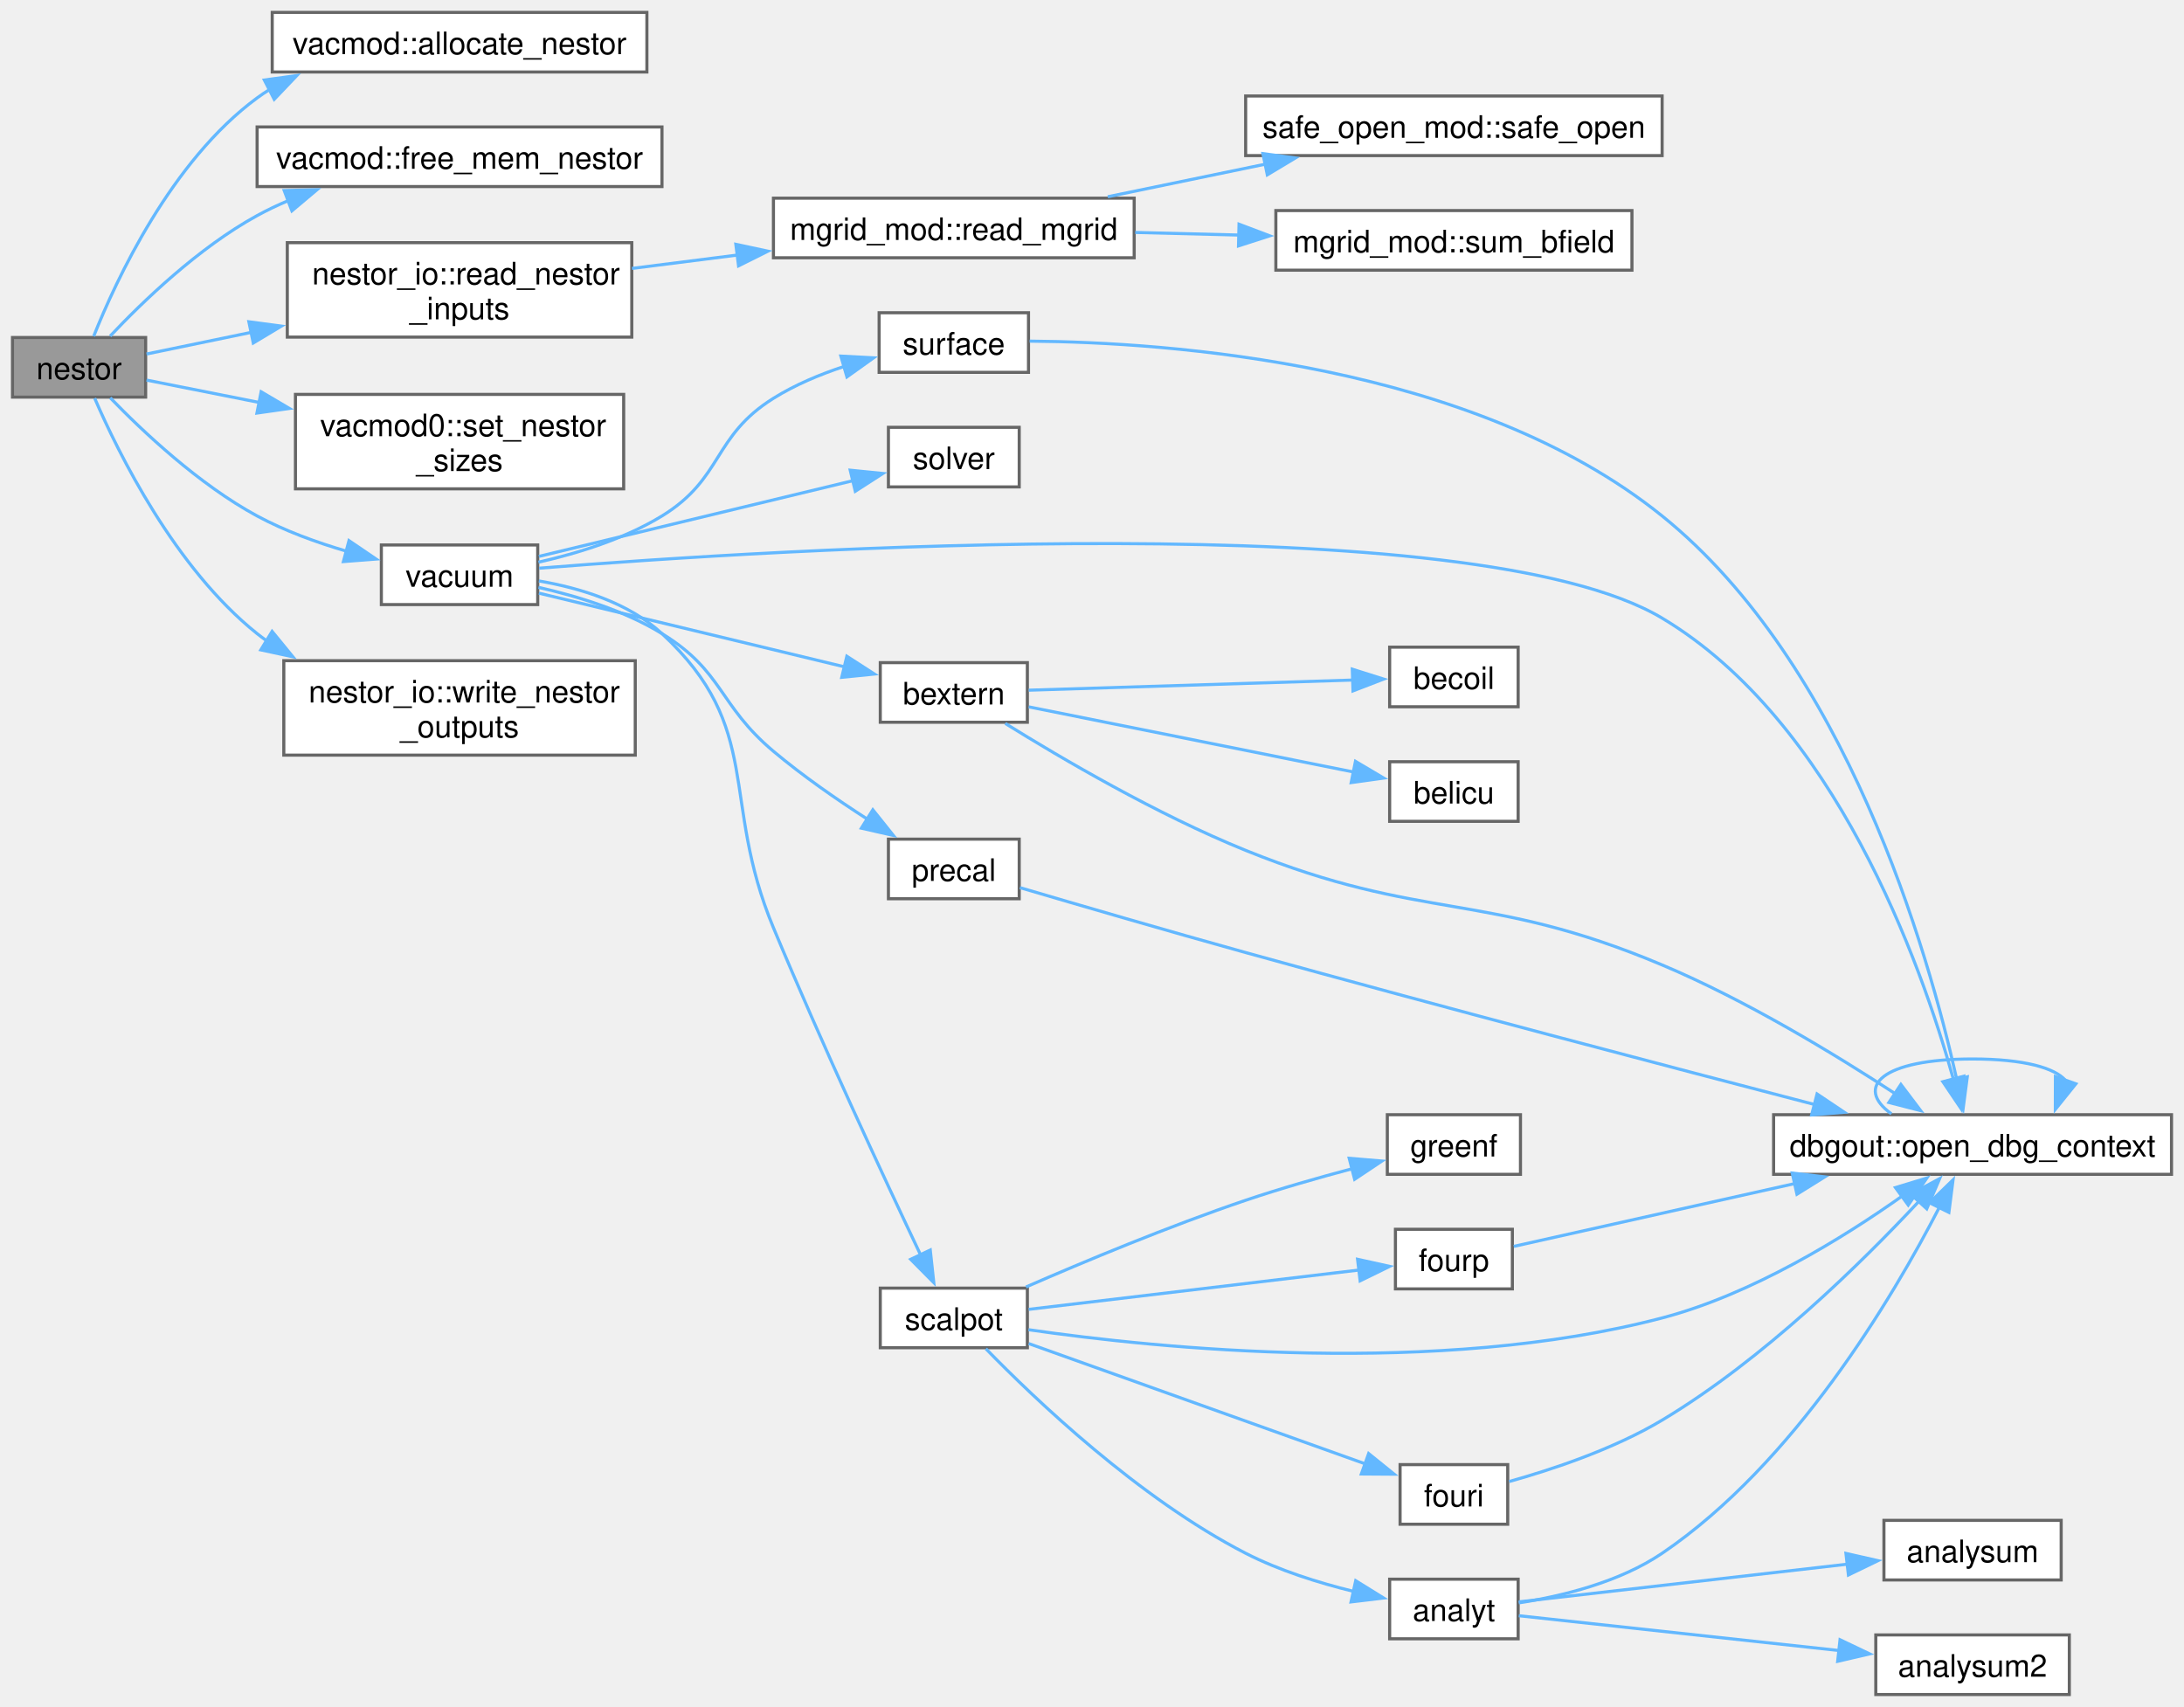
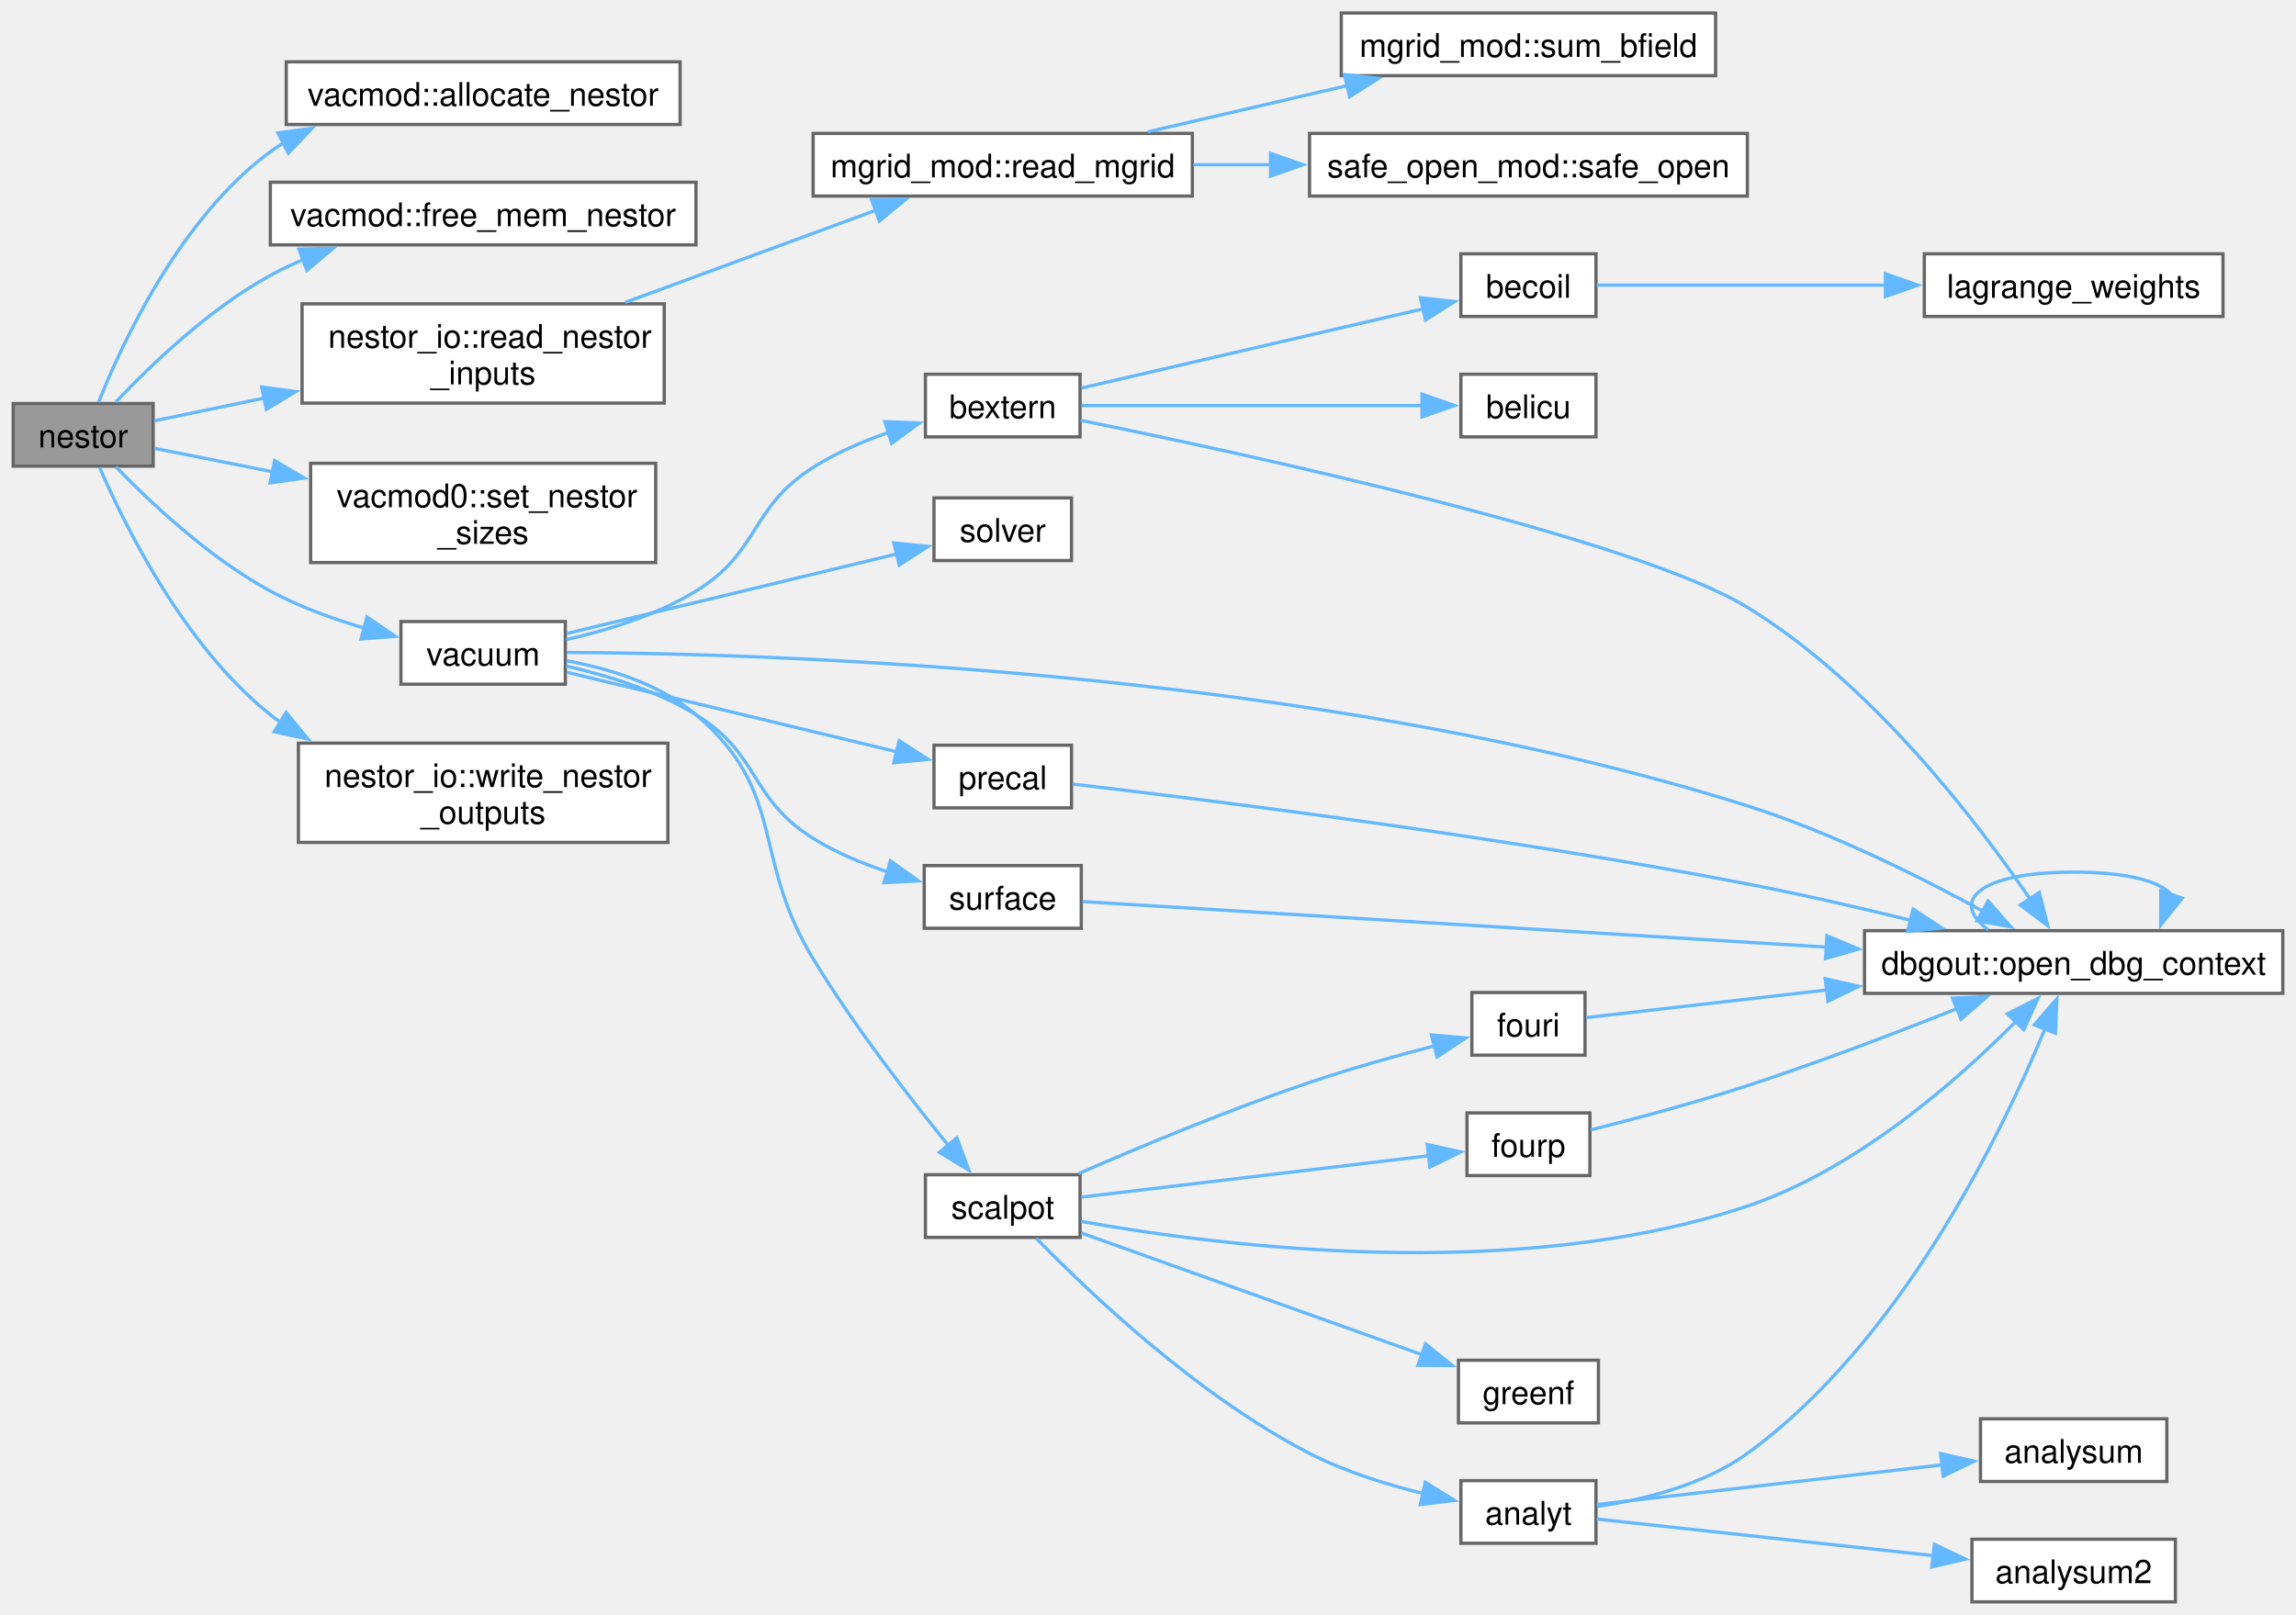
- <svg xmlns="http://www.w3.org/2000/svg" xmlns:xlink="http://www.w3.org/1999/xlink" width="705pt" height="551pt" viewBox="0.00 0.00 705.25 551.25">
-   <g id="page0,1_graph0" class="graph" transform="scale(1 1) rotate(0) translate(4 547.25)">
+ <svg xmlns="http://www.w3.org/2000/svg" xmlns:xlink="http://www.w3.org/1999/xlink" width="705pt" height="496pt" viewBox="0.00 0.00 705.25 496.25">
+   <g id="page0,1_graph0" class="graph" transform="scale(1 1) rotate(0) translate(4 492.25)">
    <g id="Node000001" class="node">
      <g id="a_Node000001">
        <a xlink:title="Main program of stand-alone version of NESTOR.">
-           <polygon fill="#999999" stroke="#666666" points="43,-438.25 0,-438.25 0,-419 43,-419 43,-438.25" />
-           <text text-anchor="middle" x="21.5" y="-424.75" font-family="Helvetica,sans-Serif" font-size="10.00">nestor</text>
+           <polygon fill="#999999" stroke="#666666" points="43,-368.25 0,-368.25 0,-349 43,-349 43,-368.25" />
+           <text text-anchor="middle" x="21.5" y="-354.75" font-family="Helvetica,sans-Serif" font-size="10.00">nestor</text>
        </a>
      </g>
    </g>
    <g id="Node000002" class="node">
      <g id="a_Node000002">
        <a xlink:href="../../dd/df2/namespacevacmod.html#a30b88ea77408f43e1bedf2c11c0f8d1a" target="_top" xlink:title=" ">
-           <polygon fill="white" stroke="#666666" points="204.88,-543.25 83.88,-543.25 83.88,-524 204.88,-524 204.88,-543.25" />
-           <text text-anchor="middle" x="144.38" y="-529.75" font-family="Helvetica,sans-Serif" font-size="10.00">vacmod::allocate_nestor</text>
+           <polygon fill="white" stroke="#666666" points="204.88,-473.25 83.88,-473.25 83.88,-454 204.88,-454 204.88,-473.25" />
+           <text text-anchor="middle" x="144.38" y="-459.75" font-family="Helvetica,sans-Serif" font-size="10.00">vacmod::allocate_nestor</text>
        </a>
      </g>
    </g>
    <g id="edge1_Node000001_Node000002" class="edge">
      <g id="a_edge1_Node000001_Node000002">
        <a xlink:title=" ">
-           <path fill="none" stroke="#63b8ff" d="M26.22,-438.66C33.47,-456.85 51.28,-495.26 79,-515.62 80.34,-516.61 81.74,-517.55 83.18,-518.43" />
-           <polygon fill="#63b8ff" stroke="#63b8ff" points="81.33,-521.41 91.83,-522.85 84.52,-515.18 81.33,-521.41" />
+           <path fill="none" stroke="#63b8ff" d="M26.22,-368.66C33.47,-386.85 51.28,-425.26 79,-445.62 80.34,-446.61 81.74,-447.55 83.18,-448.43" />
+           <polygon fill="#63b8ff" stroke="#63b8ff" points="81.33,-451.41 91.83,-452.85 84.52,-445.18 81.33,-451.41" />
        </a>
      </g>
    </g>
    <g id="Node000003" class="node">
      <g id="a_Node000003">
        <a xlink:href="../../dd/df2/namespacevacmod.html#ade3824460b4eb61403c35f6abe95cd89" target="_top" xlink:title=" ">
-           <polygon fill="white" stroke="#666666" points="209.75,-506.25 79,-506.25 79,-487 209.75,-487 209.75,-506.25" />
-           <text text-anchor="middle" x="144.38" y="-492.75" font-family="Helvetica,sans-Serif" font-size="10.00">vacmod::free_mem_nestor</text>
+           <polygon fill="white" stroke="#666666" points="209.75,-436.25 79,-436.25 79,-417 209.75,-417 209.75,-436.25" />
+           <text text-anchor="middle" x="144.38" y="-422.75" font-family="Helvetica,sans-Serif" font-size="10.00">vacmod::free_mem_nestor</text>
        </a>
      </g>
    </g>
    <g id="edge2_Node000001_Node000003" class="edge">
      <g id="a_edge2_Node000001_Node000003">
        <a xlink:title=" ">
-           <path fill="none" stroke="#63b8ff" d="M31.53,-438.7C41.95,-449.75 60.09,-467.28 79,-477.62 82.22,-479.39 85.62,-481 89.11,-482.48" />
-           <polygon fill="#63b8ff" stroke="#63b8ff" points="87.75,-485.71 98.34,-485.98 90.23,-479.16 87.75,-485.71" />
+           <path fill="none" stroke="#63b8ff" d="M31.53,-368.7C41.95,-379.75 60.09,-397.28 79,-407.62 82.22,-409.39 85.62,-411 89.11,-412.48" />
+           <polygon fill="#63b8ff" stroke="#63b8ff" points="87.75,-415.71 98.34,-415.98 90.23,-409.16 87.75,-415.71" />
        </a>
      </g>
    </g>
    <g id="Node000004" class="node">
      <g id="a_Node000004">
        <a xlink:href="../../db/dc0/namespacenestor__io.html#a84f85fce5232fbd8ee9eca2f2b5adb0c" target="_top" xlink:title=" ">
-           <polygon fill="white" stroke="#666666" points="200,-468.88 88.75,-468.88 88.75,-438.38 200,-438.38 200,-468.88" />
-           <text text-anchor="start" x="96.75" y="-455.38" font-family="Helvetica,sans-Serif" font-size="10.00">nestor_io::read_nestor</text>
-           <text text-anchor="middle" x="144.38" y="-444.12" font-family="Helvetica,sans-Serif" font-size="10.00">_inputs</text>
+           <polygon fill="white" stroke="#666666" points="200,-398.88 88.75,-398.88 88.75,-368.38 200,-368.38 200,-398.88" />
+           <text text-anchor="start" x="96.75" y="-385.38" font-family="Helvetica,sans-Serif" font-size="10.00">nestor_io::read_nestor</text>
+           <text text-anchor="middle" x="144.38" y="-374.12" font-family="Helvetica,sans-Serif" font-size="10.00">_inputs</text>
        </a>
      </g>
    </g>
    <g id="edge3_Node000001_Node000004" class="edge">
      <g id="a_edge3_Node000001_Node000004">
        <a xlink:title=" ">
-           <path fill="none" stroke="#63b8ff" d="M43.28,-432.92C52.94,-434.92 65.01,-437.42 77.41,-439.98" />
-           <polygon fill="#63b8ff" stroke="#63b8ff" points="76.34,-443.33 86.84,-441.93 77.76,-436.48 76.34,-443.33" />
+           <path fill="none" stroke="#63b8ff" d="M43.28,-362.92C52.94,-364.92 65.01,-367.42 77.41,-369.98" />
+           <polygon fill="#63b8ff" stroke="#63b8ff" points="76.34,-373.33 86.84,-371.93 77.76,-366.48 76.34,-373.33" />
        </a>
      </g>
    </g>
    <g id="Node000008" class="node">
      <g id="a_Node000008">
        <a xlink:href="../../d2/d04/namespacevacmod0.html#a4be777018e003400355a27b190d7d39a" target="_top" xlink:title=" ">
-           <polygon fill="white" stroke="#666666" points="197.38,-419.88 91.38,-419.88 91.38,-389.38 197.38,-389.38 197.38,-419.88" />
-           <text text-anchor="start" x="99.38" y="-406.38" font-family="Helvetica,sans-Serif" font-size="10.00">vacmod0::set_nestor</text>
-           <text text-anchor="middle" x="144.38" y="-395.12" font-family="Helvetica,sans-Serif" font-size="10.00">_sizes</text>
+           <polygon fill="white" stroke="#666666" points="197.38,-349.88 91.38,-349.88 91.38,-319.38 197.38,-319.38 197.38,-349.88" />
+           <text text-anchor="start" x="99.38" y="-336.38" font-family="Helvetica,sans-Serif" font-size="10.00">vacmod0::set_nestor</text>
+           <text text-anchor="middle" x="144.38" y="-325.12" font-family="Helvetica,sans-Serif" font-size="10.00">_sizes</text>
        </a>
      </g>
    </g>
    <g id="edge7_Node000001_Node000008" class="edge">
      <g id="a_edge7_Node000001_Node000008">
        <a xlink:title=" ">
-           <path fill="none" stroke="#63b8ff" d="M43.28,-424.5C53.56,-422.46 66.59,-419.87 79.81,-417.25" />
-           <polygon fill="#63b8ff" stroke="#63b8ff" points="80.3,-420.72 89.43,-415.34 78.94,-413.85 80.3,-420.72" />
+           <path fill="none" stroke="#63b8ff" d="M43.28,-354.5C53.56,-352.46 66.59,-349.87 79.81,-347.25" />
+           <polygon fill="#63b8ff" stroke="#63b8ff" points="80.3,-350.72 89.43,-345.34 78.94,-343.85 80.3,-350.72" />
        </a>
      </g>
    </g>
    <g id="Node000009" class="node">
      <g id="a_Node000009">
        <a xlink:href="../../dd/d6d/vacuum_8f90.html#a0acbc18d2ab7664835d797b42ce49a35" target="_top" xlink:title="Compute the vacuum contribution to the free-boundary energy functional.">
-           <polygon fill="white" stroke="#666666" points="169.62,-371.25 119.12,-371.25 119.12,-352 169.62,-352 169.62,-371.25" />
-           <text text-anchor="middle" x="144.38" y="-357.75" font-family="Helvetica,sans-Serif" font-size="10.00">vacuum</text>
+           <polygon fill="white" stroke="#666666" points="169.62,-301.25 119.12,-301.25 119.12,-282 169.62,-282 169.62,-301.25" />
+           <text text-anchor="middle" x="144.38" y="-287.75" font-family="Helvetica,sans-Serif" font-size="10.00">vacuum</text>
        </a>
      </g>
    </g>
    <g id="edge8_Node000001_Node000009" class="edge">
      <g id="a_edge8_Node000001_Node000009">
        <a xlink:title=" ">
-           <path fill="none" stroke="#63b8ff" d="M31.57,-418.77C42.03,-407.95 60.21,-390.79 79,-380.62 87.91,-375.81 98.2,-372.07 107.9,-369.23" />
-           <polygon fill="#63b8ff" stroke="#63b8ff" points="108.67,-372.65 117.43,-366.7 106.87,-365.89 108.67,-372.65" />
-         </a>
-       </g>
-     </g>
-     <g id="Node000024" class="node">
-       <g id="a_Node000024">
+           <path fill="none" stroke="#63b8ff" d="M31.57,-348.77C42.03,-337.95 60.21,-320.79 79,-310.62 87.91,-305.81 98.2,-302.07 107.9,-299.23" />
+           <polygon fill="#63b8ff" stroke="#63b8ff" points="108.67,-302.65 117.43,-296.7 106.87,-295.89 108.67,-302.65" />
+         </a>
+       </g>
+     </g>
+     <g id="Node000025" class="node">
+       <g id="a_Node000025">
        <a xlink:href="../../db/dc0/namespacenestor__io.html#a288cc8f23cbfe1484ec6815381cc25c8" target="_top" xlink:title=" ">
-           <polygon fill="white" stroke="#666666" points="201.12,-333.88 87.62,-333.88 87.62,-303.38 201.12,-303.38 201.12,-333.88" />
-           <text text-anchor="start" x="95.62" y="-320.38" font-family="Helvetica,sans-Serif" font-size="10.00">nestor_io::write_nestor</text>
-           <text text-anchor="middle" x="144.38" y="-309.12" font-family="Helvetica,sans-Serif" font-size="10.00">_outputs</text>
-         </a>
-       </g>
-     </g>
-     <g id="edge31_Node000001_Node000024" class="edge">
-       <g id="a_edge31_Node000001_Node000024">
-         <a xlink:title=" ">
-           <path fill="none" stroke="#63b8ff" d="M26.54,-418.64C34.19,-400.91 52.46,-363.79 79,-342.62 79.98,-341.84 80.99,-341.09 82.02,-340.35" />
-           <polygon fill="#63b8ff" stroke="#63b8ff" points="83.84,-343.34 90.55,-335.14 80.19,-337.37 83.84,-343.34" />
+           <polygon fill="white" stroke="#666666" points="201.12,-263.88 87.62,-263.88 87.62,-233.38 201.12,-233.38 201.12,-263.88" />
+           <text text-anchor="start" x="95.62" y="-250.38" font-family="Helvetica,sans-Serif" font-size="10.00">nestor_io::write_nestor</text>
+           <text text-anchor="middle" x="144.38" y="-239.12" font-family="Helvetica,sans-Serif" font-size="10.00">_outputs</text>
+         </a>
+       </g>
+     </g>
+     <g id="edge32_Node000001_Node000025" class="edge">
+       <g id="a_edge32_Node000001_Node000025">
+         <a xlink:title=" ">
+           <path fill="none" stroke="#63b8ff" d="M26.54,-348.64C34.19,-330.91 52.46,-293.79 79,-272.62 79.98,-271.84 80.99,-271.09 82.02,-270.35" />
+           <polygon fill="#63b8ff" stroke="#63b8ff" points="83.84,-273.34 90.55,-265.14 80.19,-267.37 83.84,-273.34" />
        </a>
      </g>
    </g>
    <g id="Node000005" class="node">
      <g id="a_Node000005">
        <a xlink:href="../../d1/d41/namespacemgrid__mod.html#a202373a45f0c5b1f81076da92a1123d0" target="_top" xlink:title=" ">
-           <polygon fill="white" stroke="#666666" points="362.25,-483.25 245.75,-483.25 245.75,-464 362.25,-464 362.25,-483.25" />
-           <text text-anchor="middle" x="304" y="-469.75" font-family="Helvetica,sans-Serif" font-size="10.00">mgrid_mod::read_mgrid</text>
+           <polygon fill="white" stroke="#666666" points="362.25,-451.25 245.75,-451.25 245.75,-432 362.25,-432 362.25,-451.25" />
+           <text text-anchor="middle" x="304" y="-437.75" font-family="Helvetica,sans-Serif" font-size="10.00">mgrid_mod::read_mgrid</text>
        </a>
      </g>
    </g>
    <g id="edge4_Node000004_Node000005" class="edge">
      <g id="a_edge4_Node000004_Node000005">
        <a xlink:title=" ">
-           <path fill="none" stroke="#63b8ff" d="M200.06,-460.56C211.07,-461.96 222.76,-463.44 234.18,-464.89" />
-           <polygon fill="#63b8ff" stroke="#63b8ff" points="233.6,-468.35 243.96,-466.13 234.48,-461.4 233.6,-468.35" />
+           <path fill="none" stroke="#63b8ff" d="M188.03,-399.32C212.12,-408.18 241.95,-419.16 265.19,-427.71" />
+           <polygon fill="#63b8ff" stroke="#63b8ff" points="263.68,-430.89 274.27,-431.05 266.09,-424.32 263.68,-430.89" />
        </a>
      </g>
    </g>
    <g id="Node000006" class="node">
      <g id="a_Node000006">
        <a xlink:href="../../d0/d29/namespacesafe__open__mod.html#aab207f9769415b0cccd91260a8382eeb" target="_top" xlink:title=" ">
-           <polygon fill="white" stroke="#666666" points="532.75,-516.25 398.25,-516.25 398.25,-497 532.75,-497 532.75,-516.25" />
-           <text text-anchor="middle" x="465.5" y="-502.75" font-family="Helvetica,sans-Serif" font-size="10.00">safe_open_mod::safe_open</text>
+           <polygon fill="white" stroke="#666666" points="532.75,-451.25 398.25,-451.25 398.25,-432 532.75,-432 532.75,-451.25" />
+           <text text-anchor="middle" x="465.5" y="-437.75" font-family="Helvetica,sans-Serif" font-size="10.00">safe_open_mod::safe_open</text>
        </a>
      </g>
    </g>
    <g id="edge5_Node000005_Node000006" class="edge">
      <g id="a_edge5_Node000005_Node000006">
        <a xlink:title=" ">
-           <path fill="none" stroke="#63b8ff" d="M353.72,-483.71C369.88,-487.05 388.05,-490.81 404.93,-494.3" />
-           <polygon fill="#63b8ff" stroke="#63b8ff" points="403.82,-497.64 414.32,-496.24 405.24,-490.79 403.82,-497.64" />
+           <path fill="none" stroke="#63b8ff" d="M362.58,-441.62C370.35,-441.62 378.41,-441.62 386.46,-441.62" />
+           <polygon fill="#63b8ff" stroke="#63b8ff" points="386.27,-445.13 396.27,-441.63 386.27,-438.13 386.27,-445.13" />
        </a>
      </g>
    </g>
    <g id="Node000007" class="node">
      <g id="a_Node000007">
        <a xlink:href="../../d1/d41/namespacemgrid__mod.html#aa4818ade7a169c68f8b7c3a225fd287e" target="_top" xlink:title=" ">
-           <polygon fill="white" stroke="#666666" points="523,-479.25 408,-479.25 408,-460 523,-460 523,-479.25" />
-           <text text-anchor="middle" x="465.5" y="-465.75" font-family="Helvetica,sans-Serif" font-size="10.00">mgrid_mod::sum_bfield</text>
+           <polygon fill="white" stroke="#666666" points="523,-488.25 408,-488.25 408,-469 523,-469 523,-488.25" />
+           <text text-anchor="middle" x="465.5" y="-474.75" font-family="Helvetica,sans-Serif" font-size="10.00">mgrid_mod::sum_bfield</text>
        </a>
      </g>
    </g>
    <g id="edge6_Node000005_Node000007" class="edge">
      <g id="a_edge6_Node000005_Node000007">
        <a xlink:title=" ">
-           <path fill="none" stroke="#63b8ff" d="M362.58,-472.18C373.44,-471.91 384.9,-471.62 396.06,-471.34" />
-           <polygon fill="#63b8ff" stroke="#63b8ff" points="396.11,-474.84 406.02,-471.09 395.94,-467.84 396.11,-474.84" />
+           <path fill="none" stroke="#63b8ff" d="M348.58,-451.74C367.49,-456.12 389.83,-461.3 409.82,-465.94" />
+           <polygon fill="#63b8ff" stroke="#63b8ff" points="408.96,-469.33 419.49,-468.18 410.54,-462.52 408.96,-469.33" />
        </a>
      </g>
    </g>
    <g id="Node000010" class="node">
      <g id="a_Node000010">
        <a xlink:href="../../db/d3d/bextern_8f90.html#a90228cc5f358147ae7f59953d6f9cced" target="_top" xlink:title="Compute the total magnetic field due to external coils and the net toroidal plasma current.">
-           <polygon fill="white" stroke="#666666" points="327.75,-333.25 280.25,-333.25 280.25,-314 327.75,-314 327.75,-333.25" />
-           <text text-anchor="middle" x="304" y="-319.75" font-family="Helvetica,sans-Serif" font-size="10.00">bextern</text>
+           <polygon fill="white" stroke="#666666" points="327.75,-377.25 280.25,-377.25 280.25,-358 327.75,-358 327.75,-377.25" />
+           <text text-anchor="middle" x="304" y="-363.75" font-family="Helvetica,sans-Serif" font-size="10.00">bextern</text>
        </a>
      </g>
    </g>
    <g id="edge9_Node000009_Node000010" class="edge">
      <g id="a_edge9_Node000009_Node000010">
        <a xlink:title=" ">
-           <path fill="none" stroke="#63b8ff" d="M170,-355.69C196.53,-349.29 238.92,-339.07 268.7,-331.89" />
-           <polygon fill="#63b8ff" stroke="#63b8ff" points="269.45,-335.31 278.36,-329.57 267.81,-328.51 269.45,-335.31" />
-         </a>
-       </g>
-     </g>
-     <g id="Node000013" class="node">
-       <g id="a_Node000013">
-         <a xlink:href="../../d8/dfd/namespacedbgout.html#acdd1612a38e44b6469dc03d9d1c6ceed" target="_top" xlink:title="check if any output is desired for the current iteration check if the given context should be openend...">
-           <polygon fill="white" stroke="#666666" points="697.25,-187.25 568.75,-187.25 568.75,-168 697.25,-168 697.25,-187.25" />
-           <text text-anchor="middle" x="633" y="-173.75" font-family="Helvetica,sans-Serif" font-size="10.00">dbgout::open_dbg_context</text>
-         </a>
-       </g>
-     </g>
-     <g id="edge14_Node000009_Node000013" class="edge">
-       <g id="a_edge14_Node000009_Node000013">
-         <a xlink:title=" ">
-           <path fill="none" stroke="#63b8ff" d="M170.08,-363.75C245.52,-369.78 471.47,-384.3 532.75,-347.62 588.61,-314.2 616.29,-236.41 626.8,-198.77" />
-           <polygon fill="#63b8ff" stroke="#63b8ff" points="630.18,-199.69 629.34,-189.13 623.41,-197.91 630.18,-199.69" />
+           <path fill="none" stroke="#63b8ff" d="M169.86,-295.69C182.44,-298.53 197.63,-303.2 209.75,-310.62 229.59,-322.78 226.12,-336.14 245.75,-348.62 252.78,-353.09 260.96,-356.62 268.91,-359.36" />
+           <polygon fill="#63b8ff" stroke="#63b8ff" points="267.8,-362.68 278.39,-362.27 269.86,-355.99 267.8,-362.68" />
        </a>
      </g>
    </g>
    <g id="Node000014" class="node">
      <g id="a_Node000014">
-         <a xlink:href="../../dd/d98/precal_8f90.html#a0dae73e848a4757092d7e9786d073d3d" target="_top" xlink:title="Pre-compute constant terms required for NESTOR.">
-           <polygon fill="white" stroke="#666666" points="325.12,-276.25 282.88,-276.25 282.88,-257 325.12,-257 325.12,-276.25" />
-           <text text-anchor="middle" x="304" y="-262.75" font-family="Helvetica,sans-Serif" font-size="10.00">precal</text>
+         <a xlink:href="../../d8/dfd/namespacedbgout.html#acdd1612a38e44b6469dc03d9d1c6ceed" target="_top" xlink:title="check if any output is desired for the current iteration check if the given context should be openend...">
+           <polygon fill="white" stroke="#666666" points="697.25,-206.25 568.75,-206.25 568.75,-187 697.25,-187 697.25,-206.25" />
+           <text text-anchor="middle" x="633" y="-192.75" font-family="Helvetica,sans-Serif" font-size="10.00">dbgout::open_dbg_context</text>
        </a>
      </g>
    </g>
    <g id="edge15_Node000009_Node000014" class="edge">
      <g id="a_edge15_Node000009_Node000014">
        <a xlink:title=" ">
-           <path fill="none" stroke="#63b8ff" d="M169.86,-357.56C182.44,-354.72 197.63,-350.05 209.75,-342.62 229.59,-330.47 227.94,-319.6 245.75,-304.62 255.1,-296.76 266.13,-289.11 276.01,-282.75" />
-           <polygon fill="#63b8ff" stroke="#63b8ff" points="277.85,-285.73 284.47,-277.45 274.14,-279.79 277.85,-285.73" />
+           <path fill="none" stroke="#63b8ff" d="M170.06,-291.76C232.41,-291.44 400.67,-286.44 532.75,-244.62 558.31,-236.53 585.61,-222.93 605.09,-212.26" />
+           <polygon fill="#63b8ff" stroke="#63b8ff" points="606.71,-215.37 613.73,-207.43 603.3,-209.26 606.71,-215.37" />
        </a>
      </g>
    </g>
    <g id="Node000015" class="node">
      <g id="a_Node000015">
+         <a xlink:href="../../dd/d98/precal_8f90.html#a0dae73e848a4757092d7e9786d073d3d" target="_top" xlink:title="Pre-compute constant terms required for NESTOR.">
+           <polygon fill="white" stroke="#666666" points="325.12,-263.25 282.88,-263.25 282.88,-244 325.12,-244 325.12,-263.25" />
+           <text text-anchor="middle" x="304" y="-249.75" font-family="Helvetica,sans-Serif" font-size="10.00">precal</text>
+         </a>
+       </g>
+     </g>
+     <g id="edge16_Node000009_Node000015" class="edge">
+       <g id="a_edge16_Node000009_Node000015">
+         <a xlink:title=" ">
+           <path fill="none" stroke="#63b8ff" d="M170,-285.69C197.37,-279.09 241.63,-268.42 271.49,-261.22" />
+           <polygon fill="#63b8ff" stroke="#63b8ff" points="272.18,-264.65 281.08,-258.91 270.54,-257.85 272.18,-264.65" />
+         </a>
+       </g>
+     </g>
+     <g id="Node000016" class="node">
+       <g id="a_Node000016">
        <a xlink:href="../../d0/d19/scalpot_8f90.html#afb9e58849c5a27e486bdf4106f8bb84e" target="_top" xlink:title="Compute all required terms for solving for the scalar magnetic potential.">
          <polygon fill="white" stroke="#666666" points="327.75,-131.25 280.25,-131.25 280.25,-112 327.75,-112 327.75,-131.25" />
          <text text-anchor="middle" x="304" y="-117.75" font-family="Helvetica,sans-Serif" font-size="10.00">scalpot</text>
        </a>
      </g>
    </g>
-     <g id="edge17_Node000009_Node000015" class="edge">
-       <g id="a_edge17_Node000009_Node000015">
-         <a xlink:title=" ">
-           <path fill="none" stroke="#63b8ff" d="M169.99,-359.63C183.22,-357.37 198.98,-352.61 209.75,-342.62 242.86,-311.92 228.4,-289.31 245.75,-247.62 261.45,-209.9 281.56,-166.69 293.29,-141.93" />
-           <polygon fill="#63b8ff" stroke="#63b8ff" points="296.39,-143.55 297.53,-133.02 290.07,-140.55 296.39,-143.55" />
-         </a>
-       </g>
-     </g>
-     <g id="Node000022" class="node">
-       <g id="a_Node000022">
-         <a xlink:href="../../d7/d39/solver_8f90.html#a1e815013ed24a9dddc80410103f4a220" target="_top" xlink:title="Solve a linear system of equations using dgesv.">
-           <polygon fill="white" stroke="#666666" points="325.12,-409.25 282.88,-409.25 282.88,-390 325.12,-390 325.12,-409.25" />
-           <text text-anchor="middle" x="304" y="-395.75" font-family="Helvetica,sans-Serif" font-size="10.00">solver</text>
-         </a>
-       </g>
-     </g>
-     <g id="edge28_Node000009_Node000022" class="edge">
-       <g id="a_edge28_Node000009_Node000022">
-         <a xlink:title=" ">
-           <path fill="none" stroke="#63b8ff" d="M170,-367.56C197.37,-374.16 241.63,-384.83 271.49,-392.03" />
-           <polygon fill="#63b8ff" stroke="#63b8ff" points="270.54,-395.4 281.08,-394.34 272.18,-388.6 270.54,-395.4" />
+     <g id="edge18_Node000009_Node000016" class="edge">
+       <g id="a_edge18_Node000009_Node000016">
+         <a xlink:title=" ">
+           <path fill="none" stroke="#63b8ff" d="M169.98,-289.21C183.05,-286.82 198.66,-282.07 209.75,-272.62 237.91,-248.66 226.53,-229.21 245.75,-197.62 258.29,-177.02 275.15,-155.19 287.32,-140.24" />
+           <polygon fill="#63b8ff" stroke="#63b8ff" points="289.91,-142.6 293.59,-132.66 284.52,-138.14 289.91,-142.6" />
        </a>
      </g>
    </g>
    <g id="Node000023" class="node">
      <g id="a_Node000023">
-         <a xlink:href="../../d6/d03/surface_8f90.html#ad7b6446e720a806f41f10dd1eb0b6f88" target="_top" xlink:title="Evaluate the geometry of the LCFS and tangential derivatives.">
-           <polygon fill="white" stroke="#666666" points="328.12,-446.25 279.88,-446.25 279.88,-427 328.12,-427 328.12,-446.25" />
-           <text text-anchor="middle" x="304" y="-432.75" font-family="Helvetica,sans-Serif" font-size="10.00">surface</text>
+         <a xlink:href="../../d7/d39/solver_8f90.html#a1e815013ed24a9dddc80410103f4a220" target="_top" xlink:title="Solve a linear system of equations using dgesv.">
+           <polygon fill="white" stroke="#666666" points="325.12,-339.25 282.88,-339.25 282.88,-320 325.12,-320 325.12,-339.25" />
+           <text text-anchor="middle" x="304" y="-325.75" font-family="Helvetica,sans-Serif" font-size="10.00">solver</text>
        </a>
      </g>
    </g>
    <g id="edge29_Node000009_Node000023" class="edge">
      <g id="a_edge29_Node000009_Node000023">
        <a xlink:title=" ">
-           <path fill="none" stroke="#63b8ff" d="M169.86,-365.69C182.44,-368.53 197.63,-373.2 209.75,-380.62 229.59,-392.78 226.02,-406.3 245.75,-418.62 252.72,-422.98 260.82,-426.36 268.7,-428.95" />
-           <polygon fill="#63b8ff" stroke="#63b8ff" points="267.52,-432.25 278.1,-431.69 269.48,-425.53 267.52,-432.25" />
+           <path fill="none" stroke="#63b8ff" d="M170,-297.56C197.37,-304.16 241.63,-314.83 271.49,-322.03" />
+           <polygon fill="#63b8ff" stroke="#63b8ff" points="270.54,-325.4 281.08,-324.34 272.18,-318.6 270.54,-325.4" />
+         </a>
+       </g>
+     </g>
+     <g id="Node000024" class="node">
+       <g id="a_Node000024">
+         <a xlink:href="../../d6/d03/surface_8f90.html#ad7b6446e720a806f41f10dd1eb0b6f88" target="_top" xlink:title="Evaluate the geometry of the LCFS and tangential derivatives.">
+           <polygon fill="white" stroke="#666666" points="328.12,-226.25 279.88,-226.25 279.88,-207 328.12,-207 328.12,-226.25" />
+           <text text-anchor="middle" x="304" y="-212.75" font-family="Helvetica,sans-Serif" font-size="10.00">surface</text>
+         </a>
+       </g>
+     </g>
+     <g id="edge30_Node000009_Node000024" class="edge">
+       <g id="a_edge30_Node000009_Node000024">
+         <a xlink:title=" ">
+           <path fill="none" stroke="#63b8ff" d="M169.86,-287.56C182.44,-284.72 197.63,-280.05 209.75,-272.62 229.59,-260.47 226.02,-246.95 245.75,-234.62 252.72,-230.27 260.82,-226.89 268.7,-224.3" />
+           <polygon fill="#63b8ff" stroke="#63b8ff" points="269.48,-227.72 278.1,-221.56 267.52,-221 269.48,-227.72" />
        </a>
      </g>
    </g>
    <g id="Node000011" class="node">
      <g id="a_Node000011">
-         <a xlink:href="../../d6/dc7/becoil_8f90.html#a449b054fb88bdb4cdf73ef8939654bfb" target="_top" xlink:title="Compute the cylindrical components of the magnetic field due to external coils. by bi-linear interpol...">
-           <polygon fill="white" stroke="#666666" points="486.25,-338.25 444.75,-338.25 444.75,-319 486.25,-319 486.25,-338.25" />
-           <text text-anchor="middle" x="465.5" y="-324.75" font-family="Helvetica,sans-Serif" font-size="10.00">becoil</text>
+         <a xlink:href="../../d6/dc7/becoil_8f90.html#a449b054fb88bdb4cdf73ef8939654bfb" target="_top" xlink:title="Compute the cylindrical components of the magnetic field due to external coils. by bi-cubic Lagrange ...">
+           <polygon fill="white" stroke="#666666" points="486.25,-414.25 444.75,-414.25 444.75,-395 486.25,-395 486.25,-414.25" />
+           <text text-anchor="middle" x="465.5" y="-400.75" font-family="Helvetica,sans-Serif" font-size="10.00">becoil</text>
        </a>
      </g>
    </g>
    <g id="edge10_Node000010_Node000011" class="edge">
      <g id="a_edge10_Node000010_Node000011">
        <a xlink:title=" ">
-           <path fill="none" stroke="#63b8ff" d="M328.19,-324.35C355.8,-325.22 402.05,-326.67 432.91,-327.63" />
-           <polygon fill="#63b8ff" stroke="#63b8ff" points="432.69,-331.13 442.8,-327.94 432.91,-324.13 432.69,-331.13" />
+           <path fill="none" stroke="#63b8ff" d="M328.19,-373.01C355.93,-379.44 402.46,-390.23 433.32,-397.39" />
+           <polygon fill="#63b8ff" stroke="#63b8ff" points="432.3,-400.75 442.84,-399.6 433.89,-393.93 432.3,-400.75" />
+         </a>
+       </g>
+     </g>
+     <g id="Node000013" class="node">
+       <g id="a_Node000013">
+         <a xlink:href="../../d9/dda/belicu_8f90.html#a53e6f162ca96069b8d93e131069ddf5d" target="_top" xlink:title="Magnetic field due to net toroidal current modeled by a filament along the magnetic axis.">
+           <polygon fill="white" stroke="#666666" points="486.25,-377.25 444.75,-377.25 444.75,-358 486.25,-358 486.25,-377.25" />
+           <text text-anchor="middle" x="465.5" y="-363.75" font-family="Helvetica,sans-Serif" font-size="10.00">belicu</text>
+         </a>
+       </g>
+     </g>
+     <g id="edge12_Node000010_Node000013" class="edge">
+       <g id="a_edge12_Node000010_Node000013">
+         <a xlink:title=" ">
+           <path fill="none" stroke="#63b8ff" d="M328.19,-367.62C355.8,-367.62 402.05,-367.62 432.91,-367.62" />
+           <polygon fill="#63b8ff" stroke="#63b8ff" points="432.8,-371.13 442.8,-367.63 432.8,-364.13 432.8,-371.13" />
+         </a>
+       </g>
+     </g>
+     <g id="edge13_Node000010_Node000014" class="edge">
+       <g id="a_edge13_Node000010_Node000014">
+         <a xlink:title=" ">
+           <path fill="none" stroke="#63b8ff" d="M327.91,-363.09C378.45,-352.82 497.79,-327.01 532.75,-305.62 570.77,-282.37 602.98,-240.32 619.7,-215.81" />
+           <polygon fill="#63b8ff" stroke="#63b8ff" points="622.44,-218.01 625.05,-207.74 616.61,-214.14 622.44,-218.01" />
        </a>
      </g>
    </g>
    <g id="Node000012" class="node">
      <g id="a_Node000012">
-         <a xlink:href="../../d9/dda/belicu_8f90.html#a53e6f162ca96069b8d93e131069ddf5d" target="_top" xlink:title="Magnetic field due to net toroidal current modeled by a filament along the magnetic axis.">
-           <polygon fill="white" stroke="#666666" points="486.25,-301.25 444.75,-301.25 444.75,-282 486.25,-282 486.25,-301.25" />
-           <text text-anchor="middle" x="465.5" y="-287.75" font-family="Helvetica,sans-Serif" font-size="10.00">belicu</text>
-         </a>
-       </g>
-     </g>
-     <g id="edge11_Node000010_Node000012" class="edge">
-       <g id="a_edge11_Node000010_Node000012">
-         <a xlink:title=" ">
-           <path fill="none" stroke="#63b8ff" d="M328.19,-318.97C355.93,-313.41 402.46,-304.07 433.32,-297.88" />
-           <polygon fill="#63b8ff" stroke="#63b8ff" points="433.71,-301.37 442.83,-295.97 432.33,-294.51 433.71,-301.37" />
-         </a>
-       </g>
-     </g>
-     <g id="edge12_Node000010_Node000013" class="edge">
-       <g id="a_edge12_Node000010_Node000013">
-         <a xlink:title=" ">
-           <path fill="none" stroke="#63b8ff" d="M320.62,-313.61C338.71,-302.36 369.68,-284.18 398.25,-272.62 455.72,-249.37 475.61,-259.69 532.75,-235.62 559.85,-224.21 588.62,-206.73 608.18,-193.94" />
-           <polygon fill="#63b8ff" stroke="#63b8ff" points="609.85,-197.03 616.24,-188.57 605.98,-191.2 609.85,-197.03" />
-         </a>
-       </g>
-     </g>
-     <g id="edge13_Node000013_Node000013" class="edge">
-       <g id="a_edge13_Node000013_Node000013">
-         <a xlink:title=" ">
-           <path fill="none" stroke="#63b8ff" d="M606.78,-187.54C594.82,-196.15 603.56,-205.25 633,-205.25 649.56,-205.25 659.57,-202.37 663.03,-198.32" />
-           <polygon fill="#63b8ff" stroke="#63b8ff" points="666.36,-197.23 659.73,-188.97 659.76,-199.56 666.36,-197.23" />
-         </a>
-       </g>
-     </g>
-     <g id="edge16_Node000014_Node000013" class="edge">
-       <g id="a_edge16_Node000014_Node000013">
-         <a xlink:title=" ">
-           <path fill="none" stroke="#63b8ff" d="M325.34,-260.59C344.2,-255.03 373.08,-246.61 398.25,-239.62 461.55,-222.07 534.79,-202.81 582.17,-190.49" />
-           <polygon fill="#63b8ff" stroke="#63b8ff" points="582.78,-193.95 591.58,-188.05 581.03,-187.18 582.78,-193.95" />
-         </a>
-       </g>
-     </g>
-     <g id="edge27_Node000015_Node000013" class="edge">
-       <g id="a_edge27_Node000015_Node000013">
-         <a xlink:title=" ">
-           <path fill="none" stroke="#63b8ff" d="M328.12,-117.82C369.83,-111.78 460.09,-102.54 532.75,-121.62 561.76,-129.24 591.21,-147.47 610.41,-161.08" />
-           <polygon fill="#63b8ff" stroke="#63b8ff" points="608.1,-163.72 618.24,-166.8 612.23,-158.07 608.1,-163.72" />
-         </a>
-       </g>
-     </g>
-     <g id="Node000016" class="node">
-       <g id="a_Node000016">
+         <a xlink:href="../../d6/dc7/becoil_8f90.html#a094fcb7ea985872eaabd8d6bde4d286e" target="_top" xlink:title="Weights of the n-node Lagrange polynomial on the nodes 0, ..., n-1 at u.">
+           <polygon fill="white" stroke="#666666" points="678.88,-414.25 587.12,-414.25 587.12,-395 678.88,-395 678.88,-414.25" />
+           <text text-anchor="middle" x="633" y="-400.75" font-family="Helvetica,sans-Serif" font-size="10.00">lagrange_weights</text>
+         </a>
+       </g>
+     </g>
+     <g id="edge11_Node000011_Node000012" class="edge">
+       <g id="a_edge11_Node000011_Node000012">
+         <a xlink:title=" ">
+           <path fill="none" stroke="#63b8ff" d="M486.46,-404.62C508.34,-404.62 544.43,-404.62 575.19,-404.62" />
+           <polygon fill="#63b8ff" stroke="#63b8ff" points="575.17,-408.13 585.17,-404.63 575.17,-401.13 575.17,-408.13" />
+         </a>
+       </g>
+     </g>
+     <g id="edge14_Node000014_Node000014" class="edge">
+       <g id="a_edge14_Node000014_Node000014">
+         <a xlink:title=" ">
+           <path fill="none" stroke="#63b8ff" d="M606.78,-206.54C594.82,-215.15 603.56,-224.25 633,-224.25 649.56,-224.25 659.57,-221.37 663.03,-217.32" />
+           <polygon fill="#63b8ff" stroke="#63b8ff" points="666.36,-216.23 659.73,-207.97 659.76,-218.56 666.36,-216.23" />
+         </a>
+       </g>
+     </g>
+     <g id="edge17_Node000015_Node000014" class="edge">
+       <g id="a_edge17_Node000015_Node000014">
+         <a xlink:title=" ">
+           <path fill="none" stroke="#63b8ff" d="M325.52,-251.3C365.57,-246.63 456.84,-235.27 532.75,-220.62 549.3,-217.43 567.24,-213.3 583.26,-209.37" />
+           <polygon fill="#63b8ff" stroke="#63b8ff" points="583.68,-212.87 592.54,-207.06 581.99,-206.08 583.68,-212.87" />
+         </a>
+       </g>
+     </g>
+     <g id="edge28_Node000016_Node000014" class="edge">
+       <g id="a_edge28_Node000016_Node000014">
+         <a xlink:title=" ">
+           <path fill="none" stroke="#63b8ff" d="M328.07,-116.92C370.09,-109.37 461.33,-97.68 532.75,-121.62 566.01,-132.78 597.02,-159.97 615.24,-178.36" />
+           <polygon fill="#63b8ff" stroke="#63b8ff" points="612.62,-180.68 622.07,-185.48 617.67,-175.84 612.62,-180.68" />
+         </a>
+       </g>
+     </g>
+     <g id="Node000017" class="node">
+       <g id="a_Node000017">
        <a xlink:href="../../da/d73/analyt_8f90.html#a60edcf4884aa60f6d96c258a97255756" target="_top" xlink:title="Compute the analytical-and-numerical 4D Fourier integrals over the equivalently-singular functions.">
          <polygon fill="white" stroke="#666666" points="486.25,-37.25 444.75,-37.25 444.75,-18 486.25,-18 486.25,-37.25" />
          <text text-anchor="middle" x="465.5" y="-23.75" font-family="Helvetica,sans-Serif" font-size="10.00">analyt</text>
        </a>
      </g>
    </g>
-     <g id="edge18_Node000015_Node000016" class="edge">
-       <g id="a_edge18_Node000015_Node000016">
+     <g id="edge19_Node000016_Node000017" class="edge">
+       <g id="a_edge19_Node000016_Node000017">
        <a xlink:title=" ">
          <path fill="none" stroke="#63b8ff" d="M314.35,-111.67C330.13,-95.45 363.7,-63.38 398.25,-45.62 409.03,-40.09 421.7,-36.11 433.05,-33.32" />
          <polygon fill="#63b8ff" stroke="#63b8ff" points="433.79,-36.75 442.8,-31.17 432.28,-29.91 433.79,-36.75" />
        </a>
      </g>
    </g>
-     <g id="Node000019" class="node">
-       <g id="a_Node000019">
-         <a xlink:href="../../d6/d77/fouri_8f90.html#a0f902f8d584a395f9db7175079d273c7" target="_top" xlink:title="Compute Fourier integrals and build amatrix.">
-           <polygon fill="white" stroke="#666666" points="482.88,-74.25 448.12,-74.25 448.12,-55 482.88,-55 482.88,-74.25" />
-           <text text-anchor="middle" x="465.5" y="-60.75" font-family="Helvetica,sans-Serif" font-size="10.00">fouri</text>
-         </a>
-       </g>
-     </g>
-     <g id="edge22_Node000015_Node000019" class="edge">
-       <g id="a_edge22_Node000015_Node000019">
-         <a xlink:title=" ">
-           <path fill="none" stroke="#63b8ff" d="M328.19,-113.34C357,-103.04 406.09,-85.5 436.83,-74.51" />
-           <polygon fill="#63b8ff" stroke="#63b8ff" points="437.97,-77.82 446.21,-71.16 435.61,-71.23 437.97,-77.82" />
-         </a>
-       </g>
-     </g>
    <g id="Node000020" class="node">
      <g id="a_Node000020">
+         <a xlink:href="../../d6/d77/fouri_8f90.html#a0f902f8d584a395f9db7175079d273c7" target="_top" xlink:title="Compute Fourier integrals and build amatrix.">
+           <polygon fill="white" stroke="#666666" points="482.88,-187.25 448.12,-187.25 448.12,-168 482.88,-168 482.88,-187.25" />
+           <text text-anchor="middle" x="465.5" y="-173.75" font-family="Helvetica,sans-Serif" font-size="10.00">fouri</text>
+         </a>
+       </g>
+     </g>
+     <g id="edge23_Node000016_Node000020" class="edge">
+       <g id="a_edge23_Node000016_Node000020">
+         <a xlink:title=" ">
+           <path fill="none" stroke="#63b8ff" d="M327.32,-131.62C346.03,-139.78 373.58,-151.28 398.25,-159.62 410.7,-163.83 424.71,-167.76 436.63,-170.86" />
+           <polygon fill="#63b8ff" stroke="#63b8ff" points="435.7,-174.23 446.26,-173.3 437.42,-167.45 435.7,-174.23" />
+         </a>
+       </g>
+     </g>
+     <g id="Node000021" class="node">
+       <g id="a_Node000021">
        <a xlink:href="../../d0/d1c/fourp_8f90.html#add725dd420251115fd60182dc992503c" target="_top" xlink:title="Perform Fourier integrals of Green's function kernel.">
          <polygon fill="white" stroke="#666666" points="484.38,-150.25 446.62,-150.25 446.62,-131 484.38,-131 484.38,-150.25" />
          <text text-anchor="middle" x="465.5" y="-136.75" font-family="Helvetica,sans-Serif" font-size="10.00">fourp</text>
        </a>
      </g>
    </g>
-     <g id="edge24_Node000015_Node000020" class="edge">
-       <g id="a_edge24_Node000015_Node000020">
+     <g id="edge25_Node000016_Node000021" class="edge">
+       <g id="a_edge25_Node000016_Node000021">
        <a xlink:title=" ">
          <path fill="none" stroke="#63b8ff" d="M328.19,-124.39C356.41,-127.75 404.1,-133.43 434.94,-137.1" />
          <polygon fill="#63b8ff" stroke="#63b8ff" points="434.39,-140.56 444.74,-138.27 435.22,-133.61 434.39,-140.56" />
        </a>
      </g>
    </g>
-     <g id="Node000021" class="node">
-       <g id="a_Node000021">
+     <g id="Node000022" class="node">
+       <g id="a_Node000022">
        <a xlink:href="../../df/d2d/greenf_8f90.html#acd9d25905cc799c9fcd4d08a3cbb1e65" target="_top" xlink:title="Compute the regularized evaluation of the Green's function and the source term.">
-           <polygon fill="white" stroke="#666666" points="487,-187.25 444,-187.25 444,-168 487,-168 487,-187.25" />
-           <text text-anchor="middle" x="465.5" y="-173.75" font-family="Helvetica,sans-Serif" font-size="10.00">greenf</text>
-         </a>
-       </g>
-     </g>
-     <g id="edge26_Node000015_Node000021" class="edge">
-       <g id="a_edge26_Node000015_Node000021">
-         <a xlink:title=" ">
-           <path fill="none" stroke="#63b8ff" d="M327.32,-131.62C346.03,-139.78 373.58,-151.28 398.25,-159.62 409.39,-163.39 421.8,-166.93 432.83,-169.86" />
-           <polygon fill="#63b8ff" stroke="#63b8ff" points="431.69,-173.18 442.25,-172.29 433.44,-166.4 431.69,-173.18" />
-         </a>
-       </g>
-     </g>
-     <g id="edge21_Node000016_Node000013" class="edge">
-       <g id="a_edge21_Node000016_Node000013">
-         <a xlink:title=" ">
-           <path fill="none" stroke="#63b8ff" d="M486.47,-29.6C500.42,-31.76 518.94,-36.26 532.75,-45.62 575.49,-74.6 607.22,-128.13 622.27,-157.33" />
-           <polygon fill="#63b8ff" stroke="#63b8ff" points="619.1,-158.82 626.7,-166.21 625.36,-155.7 619.1,-158.82" />
-         </a>
-       </g>
-     </g>
-     <g id="Node000017" class="node">
-       <g id="a_Node000017">
+           <polygon fill="white" stroke="#666666" points="487,-74.25 444,-74.25 444,-55 487,-55 487,-74.25" />
+           <text text-anchor="middle" x="465.5" y="-60.75" font-family="Helvetica,sans-Serif" font-size="10.00">greenf</text>
+         </a>
+       </g>
+     </g>
+     <g id="edge27_Node000016_Node000022" class="edge">
+       <g id="a_edge27_Node000016_Node000022">
+         <a xlink:title=" ">
+           <path fill="none" stroke="#63b8ff" d="M328.19,-113.34C355.82,-103.46 402.1,-86.93 432.96,-75.9" />
+           <polygon fill="#63b8ff" stroke="#63b8ff" points="433.9,-79.28 442.14,-72.61 431.55,-72.68 433.9,-79.28" />
+         </a>
+       </g>
+     </g>
+     <g id="edge22_Node000017_Node000014" class="edge">
+       <g id="a_edge22_Node000017_Node000014">
+         <a xlink:title=" ">
+           <path fill="none" stroke="#63b8ff" d="M486.66,-29.33C500.69,-31.37 519.24,-35.83 532.75,-45.62 579.8,-79.74 610.73,-143.55 624.23,-176.22" />
+           <polygon fill="#63b8ff" stroke="#63b8ff" points="620.9,-177.33 627.85,-185.32 627.41,-174.74 620.9,-177.33" />
+         </a>
+       </g>
+     </g>
+     <g id="Node000018" class="node">
+       <g id="a_Node000018">
        <a xlink:href="../../df/df3/analysum_8f90.html#aa51b1a5786e7b5719fe2ca679efc66b0" target="_top" xlink:title="Compute the (m=0 or n=0) part of the DFT of the analytical Fourier transforms of the equivalently-sin...">
          <polygon fill="white" stroke="#666666" points="661.62,-56.25 604.38,-56.25 604.38,-37 661.62,-37 661.62,-56.25" />
          <text text-anchor="middle" x="633" y="-42.75" font-family="Helvetica,sans-Serif" font-size="10.00">analysum</text>
        </a>
      </g>
    </g>
-     <g id="edge19_Node000016_Node000017" class="edge">
-       <g id="a_edge19_Node000016_Node000017">
+     <g id="edge20_Node000017_Node000018" class="edge">
+       <g id="a_edge20_Node000017_Node000018">
        <a xlink:title=" ">
          <path fill="none" stroke="#63b8ff" d="M486.46,-29.92C512.69,-32.93 559.32,-38.28 592.74,-42.12" />
          <polygon fill="#63b8ff" stroke="#63b8ff" points="592.11,-45.57 602.45,-43.23 592.91,-38.61 592.11,-45.57" />
        </a>
      </g>
    </g>
-     <g id="Node000018" class="node">
-       <g id="a_Node000018">
+     <g id="Node000019" class="node">
+       <g id="a_Node000019">
        <a xlink:href="../../d1/d90/analysum2_8f90.html#a47a0d185131a197c6fc62ee5d68d62fb" target="_top" xlink:title="Compute the (m&gt;0 and n&gt;0) part of the DFT of the analytical Fourier transforms of the equivalently-si...">
          <polygon fill="white" stroke="#666666" points="664.25,-19.25 601.75,-19.25 601.75,0 664.25,0 664.25,-19.25" />
          <text text-anchor="middle" x="633" y="-5.75" font-family="Helvetica,sans-Serif" font-size="10.00">analysum2</text>
        </a>
      </g>
    </g>
-     <g id="edge20_Node000016_Node000018" class="edge">
-       <g id="a_edge20_Node000016_Node000018">
+     <g id="edge21_Node000017_Node000019" class="edge">
+       <g id="a_edge21_Node000017_Node000019">
        <a xlink:title=" ">
          <path fill="none" stroke="#63b8ff" d="M486.46,-25.45C512,-22.68 556.87,-17.8 590.07,-14.19" />
          <polygon fill="#63b8ff" stroke="#63b8ff" points="590.2,-17.69 599.76,-13.13 589.44,-10.73 590.2,-17.69" />
        </a>
      </g>
    </g>
-     <g id="edge23_Node000019_Node000013" class="edge">
-       <g id="a_edge23_Node000019_Node000013">
-         <a xlink:title=" ">
-           <path fill="none" stroke="#63b8ff" d="M483.35,-68.79C497.23,-72.67 517.11,-79.26 532.75,-88.62 565.5,-108.22 597.23,-139.5 615.68,-159.28" />
-           <polygon fill="#63b8ff" stroke="#63b8ff" points="613.04,-161.58 622.37,-166.6 618.21,-156.86 613.04,-161.58" />
-         </a>
-       </g>
-     </g>
-     <g id="edge25_Node000020_Node000013" class="edge">
-       <g id="a_edge25_Node000020_Node000013">
-         <a xlink:title=" ">
-           <path fill="none" stroke="#63b8ff" d="M484.84,-144.73C506.68,-149.61 544.16,-157.99 575.83,-165.07" />
-           <polygon fill="#63b8ff" stroke="#63b8ff" points="574.76,-168.41 585.28,-167.18 576.29,-161.58 574.76,-168.41" />
-         </a>
-       </g>
-     </g>
-     <g id="edge30_Node000023_Node000013" class="edge">
-       <g id="a_edge30_Node000023_Node000013">
-         <a xlink:title=" ">
-           <path fill="none" stroke="#63b8ff" d="M328.48,-437.08C373.19,-436.73 471.57,-429.95 532.75,-380.62 592.25,-332.65 618.67,-240.11 627.9,-198.63" />
-           <polygon fill="#63b8ff" stroke="#63b8ff" points="631.3,-199.49 629.92,-188.99 624.45,-198.06 631.3,-199.49" />
+     <g id="edge24_Node000020_Node000014" class="edge">
+       <g id="a_edge24_Node000020_Node000014">
+         <a xlink:title=" ">
+           <path fill="none" stroke="#63b8ff" d="M483.28,-179.55C500.83,-181.57 529.62,-184.87 557.21,-188.04" />
+           <polygon fill="#63b8ff" stroke="#63b8ff" points="556.68,-191.5 567.01,-189.16 557.48,-184.55 556.68,-191.5" />
+         </a>
+       </g>
+     </g>
+     <g id="edge26_Node000021_Node000014" class="edge">
+       <g id="a_edge26_Node000021_Node000014">
+         <a xlink:title=" ">
+           <path fill="none" stroke="#63b8ff" d="M484.64,-145.03C498.04,-148.41 516.66,-153.37 532.75,-158.62 554.45,-165.71 578.36,-174.82 597.27,-182.35" />
+           <polygon fill="#63b8ff" stroke="#63b8ff" points="595.78,-185.52 606.37,-186 598.39,-179.03 595.78,-185.52" />
+         </a>
+       </g>
+     </g>
+     <g id="edge31_Node000024_Node000014" class="edge">
+       <g id="a_edge31_Node000024_Node000014">
+         <a xlink:title=" ">
+           <path fill="none" stroke="#63b8ff" d="M328.52,-215.19C375.74,-212.3 483.85,-205.69 557.43,-201.19" />
+           <polygon fill="#63b8ff" stroke="#63b8ff" points="557.19,-204.71 566.96,-200.6 556.77,-197.72 557.19,-204.71" />
        </a>
      </g>
    </g>
  </g>
</svg>
